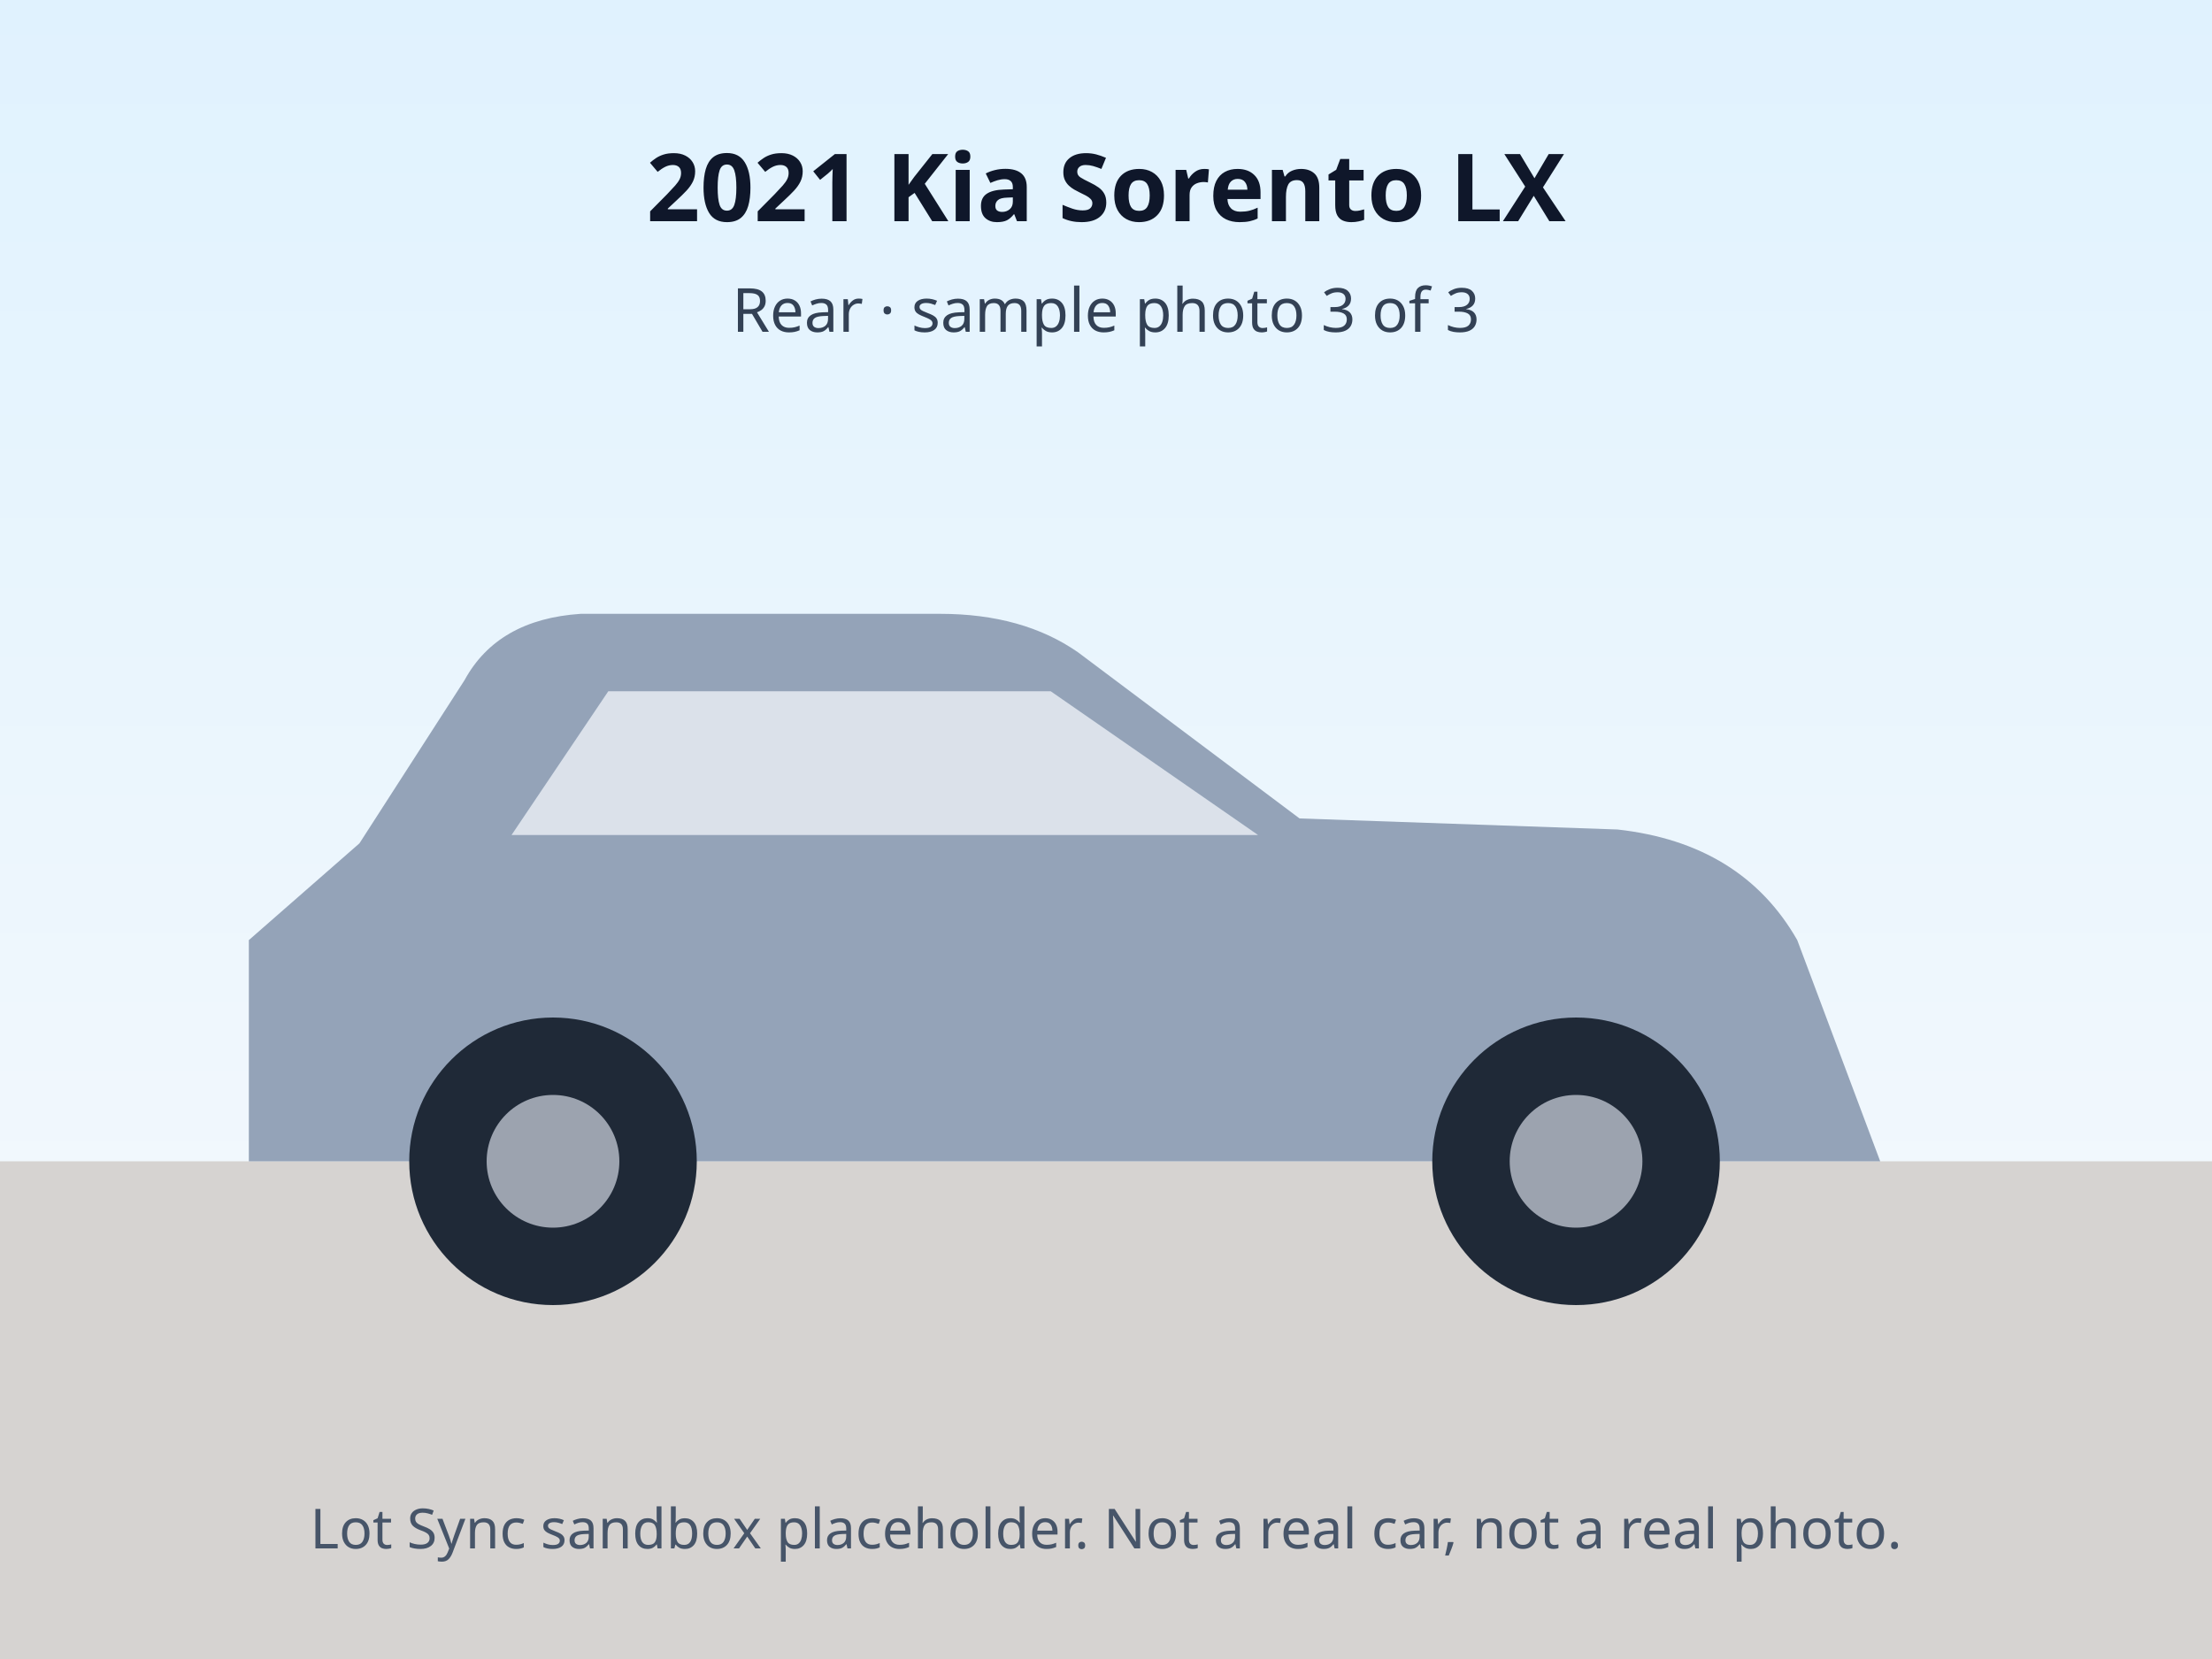
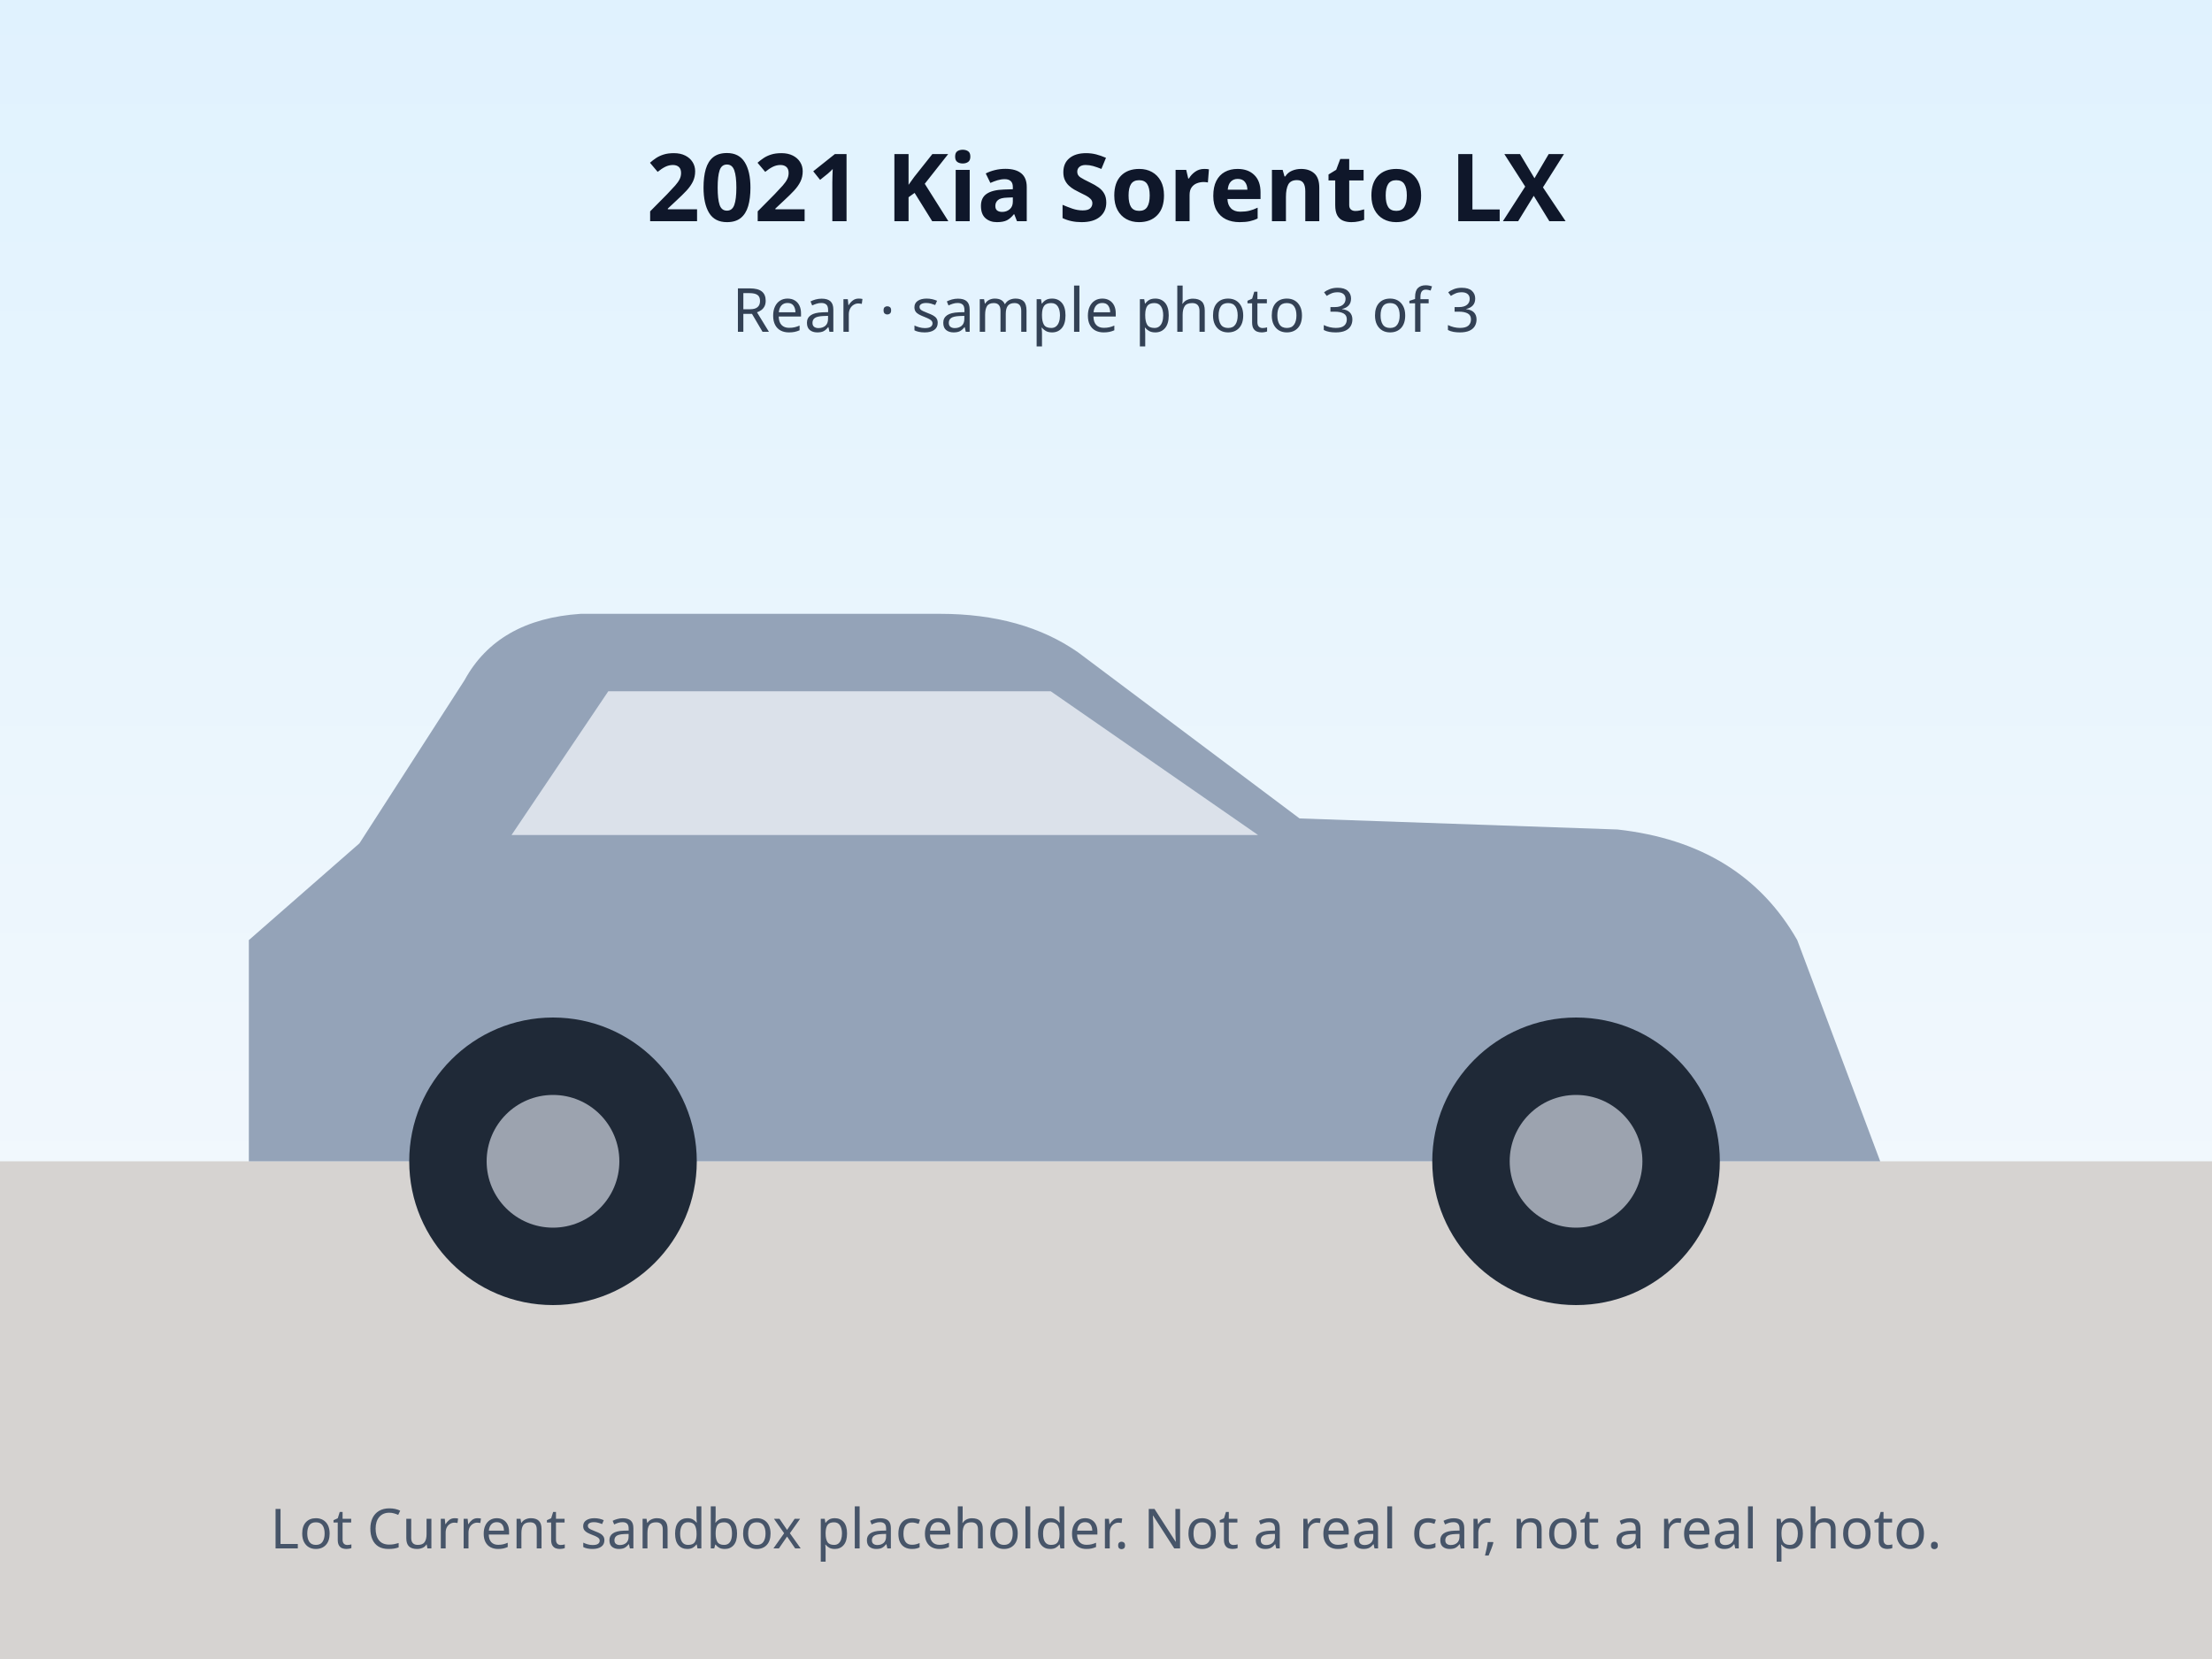
<svg xmlns="http://www.w3.org/2000/svg" width="800" height="600" viewBox="0 0 800 600">
  <defs>
    <linearGradient id="sky" x1="0" y1="0" x2="0" y2="1">
      <stop offset="0" stop-color="#e0f2fe" />
      <stop offset="1" stop-color="#f8fafc" />
    </linearGradient>
  </defs>
  <rect width="800" height="600" fill="url(#sky)" />
  <rect y="420" width="800" height="180" fill="#d6d3d1" />
  <g transform="translate(800 0) scale(-1 1)">
    <path d="M120 420 L150 340 Q170 305 215 300 L330 296 L410 236 Q430 222 460 222 L590 222 Q620 224 632 246 L670 305 L710 340 L710 420 Z" fill="#94a3b8" />
    <path d="M345 302 L420 250 L580 250 L615 302 Z" fill="#e2e8f0" opacity="0.9" />
    <circle cx="230" cy="420" r="52" fill="#1f2937" />
    <circle cx="230" cy="420" r="24" fill="#9ca3af" />
    <circle cx="600" cy="420" r="52" fill="#1f2937" />
    <circle cx="600" cy="420" r="24" fill="#9ca3af" />
  </g>
  <text x="400" y="80" font-family="system-ui, sans-serif" font-size="34" font-weight="700" text-anchor="middle" fill="#0f172a">2021 Kia Sorento LX</text>
  <text x="400" y="120" font-family="system-ui, sans-serif" font-size="22" text-anchor="middle" fill="#334155">Rear · sample photo 3 of 3</text>
-   <text x="400" y="560" font-family="system-ui, sans-serif" font-size="20" text-anchor="middle" fill="#475569">Lot Sync sandbox placeholder. Not a real car, not a real photo.</text>
+   <text x="400" y="560" font-family="system-ui, sans-serif" font-size="20" text-anchor="middle" fill="#475569">Lot Current sandbox placeholder. Not a real car, not a real photo.</text>
</svg>
